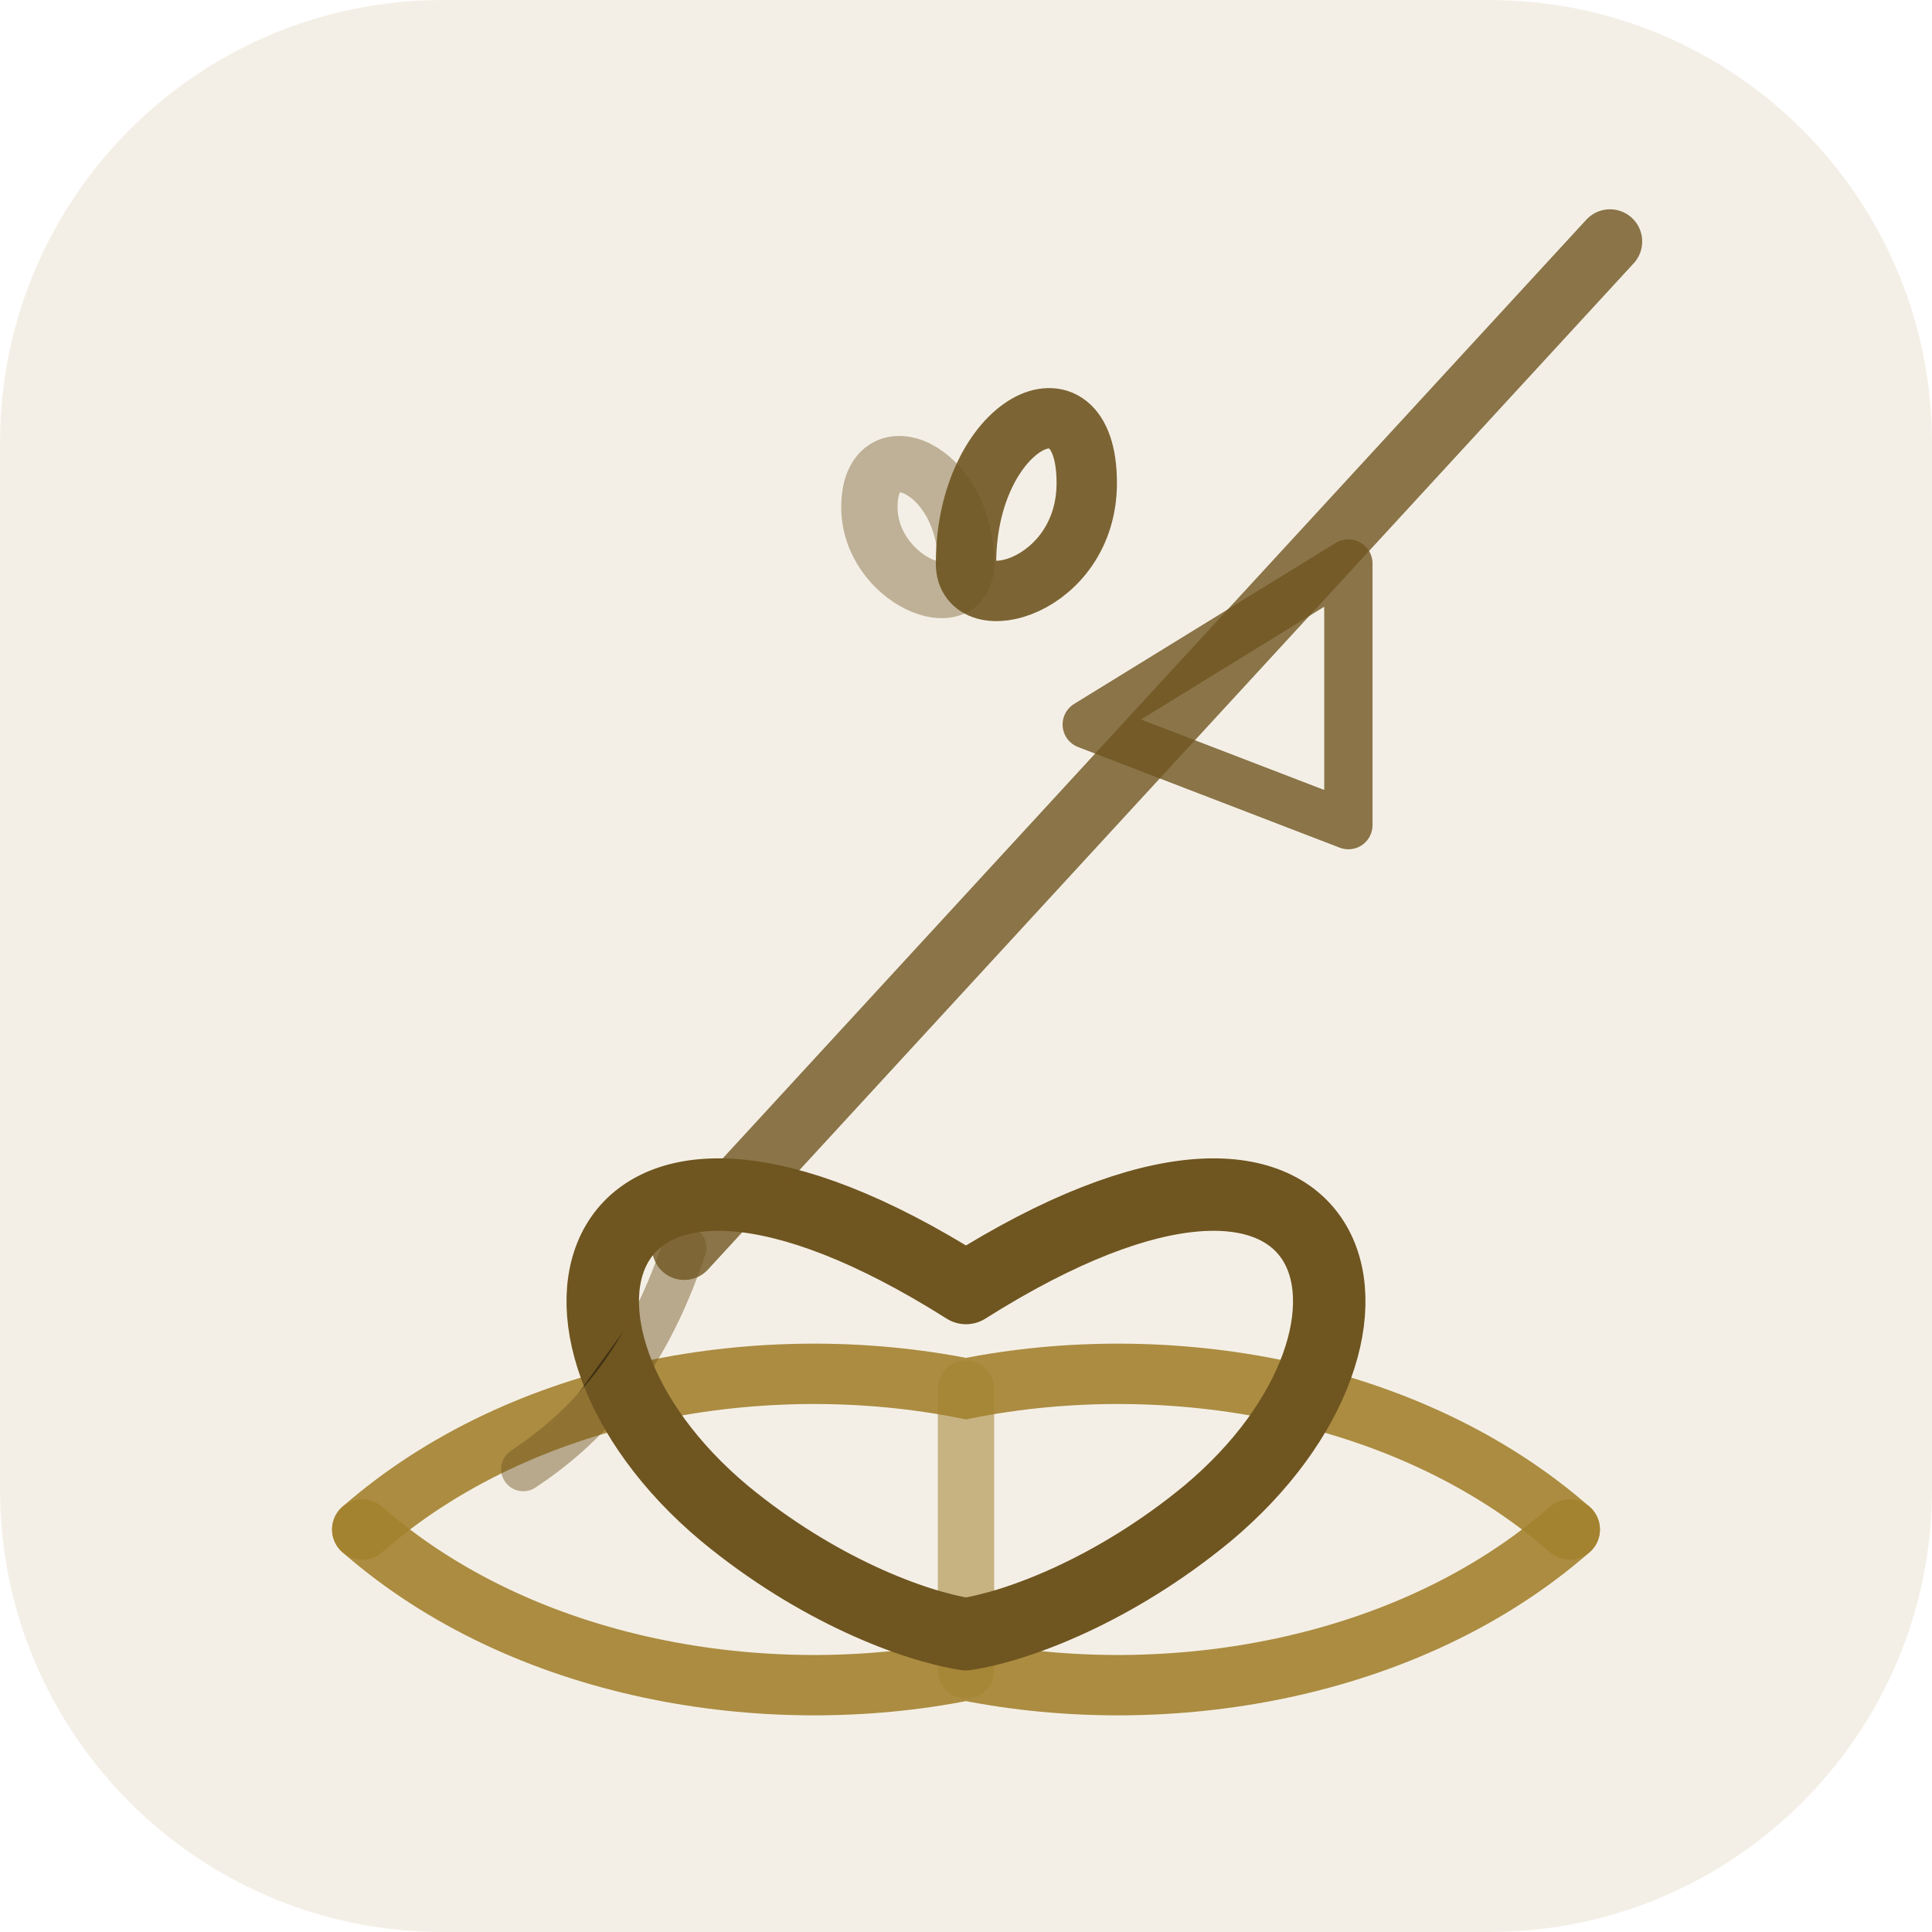
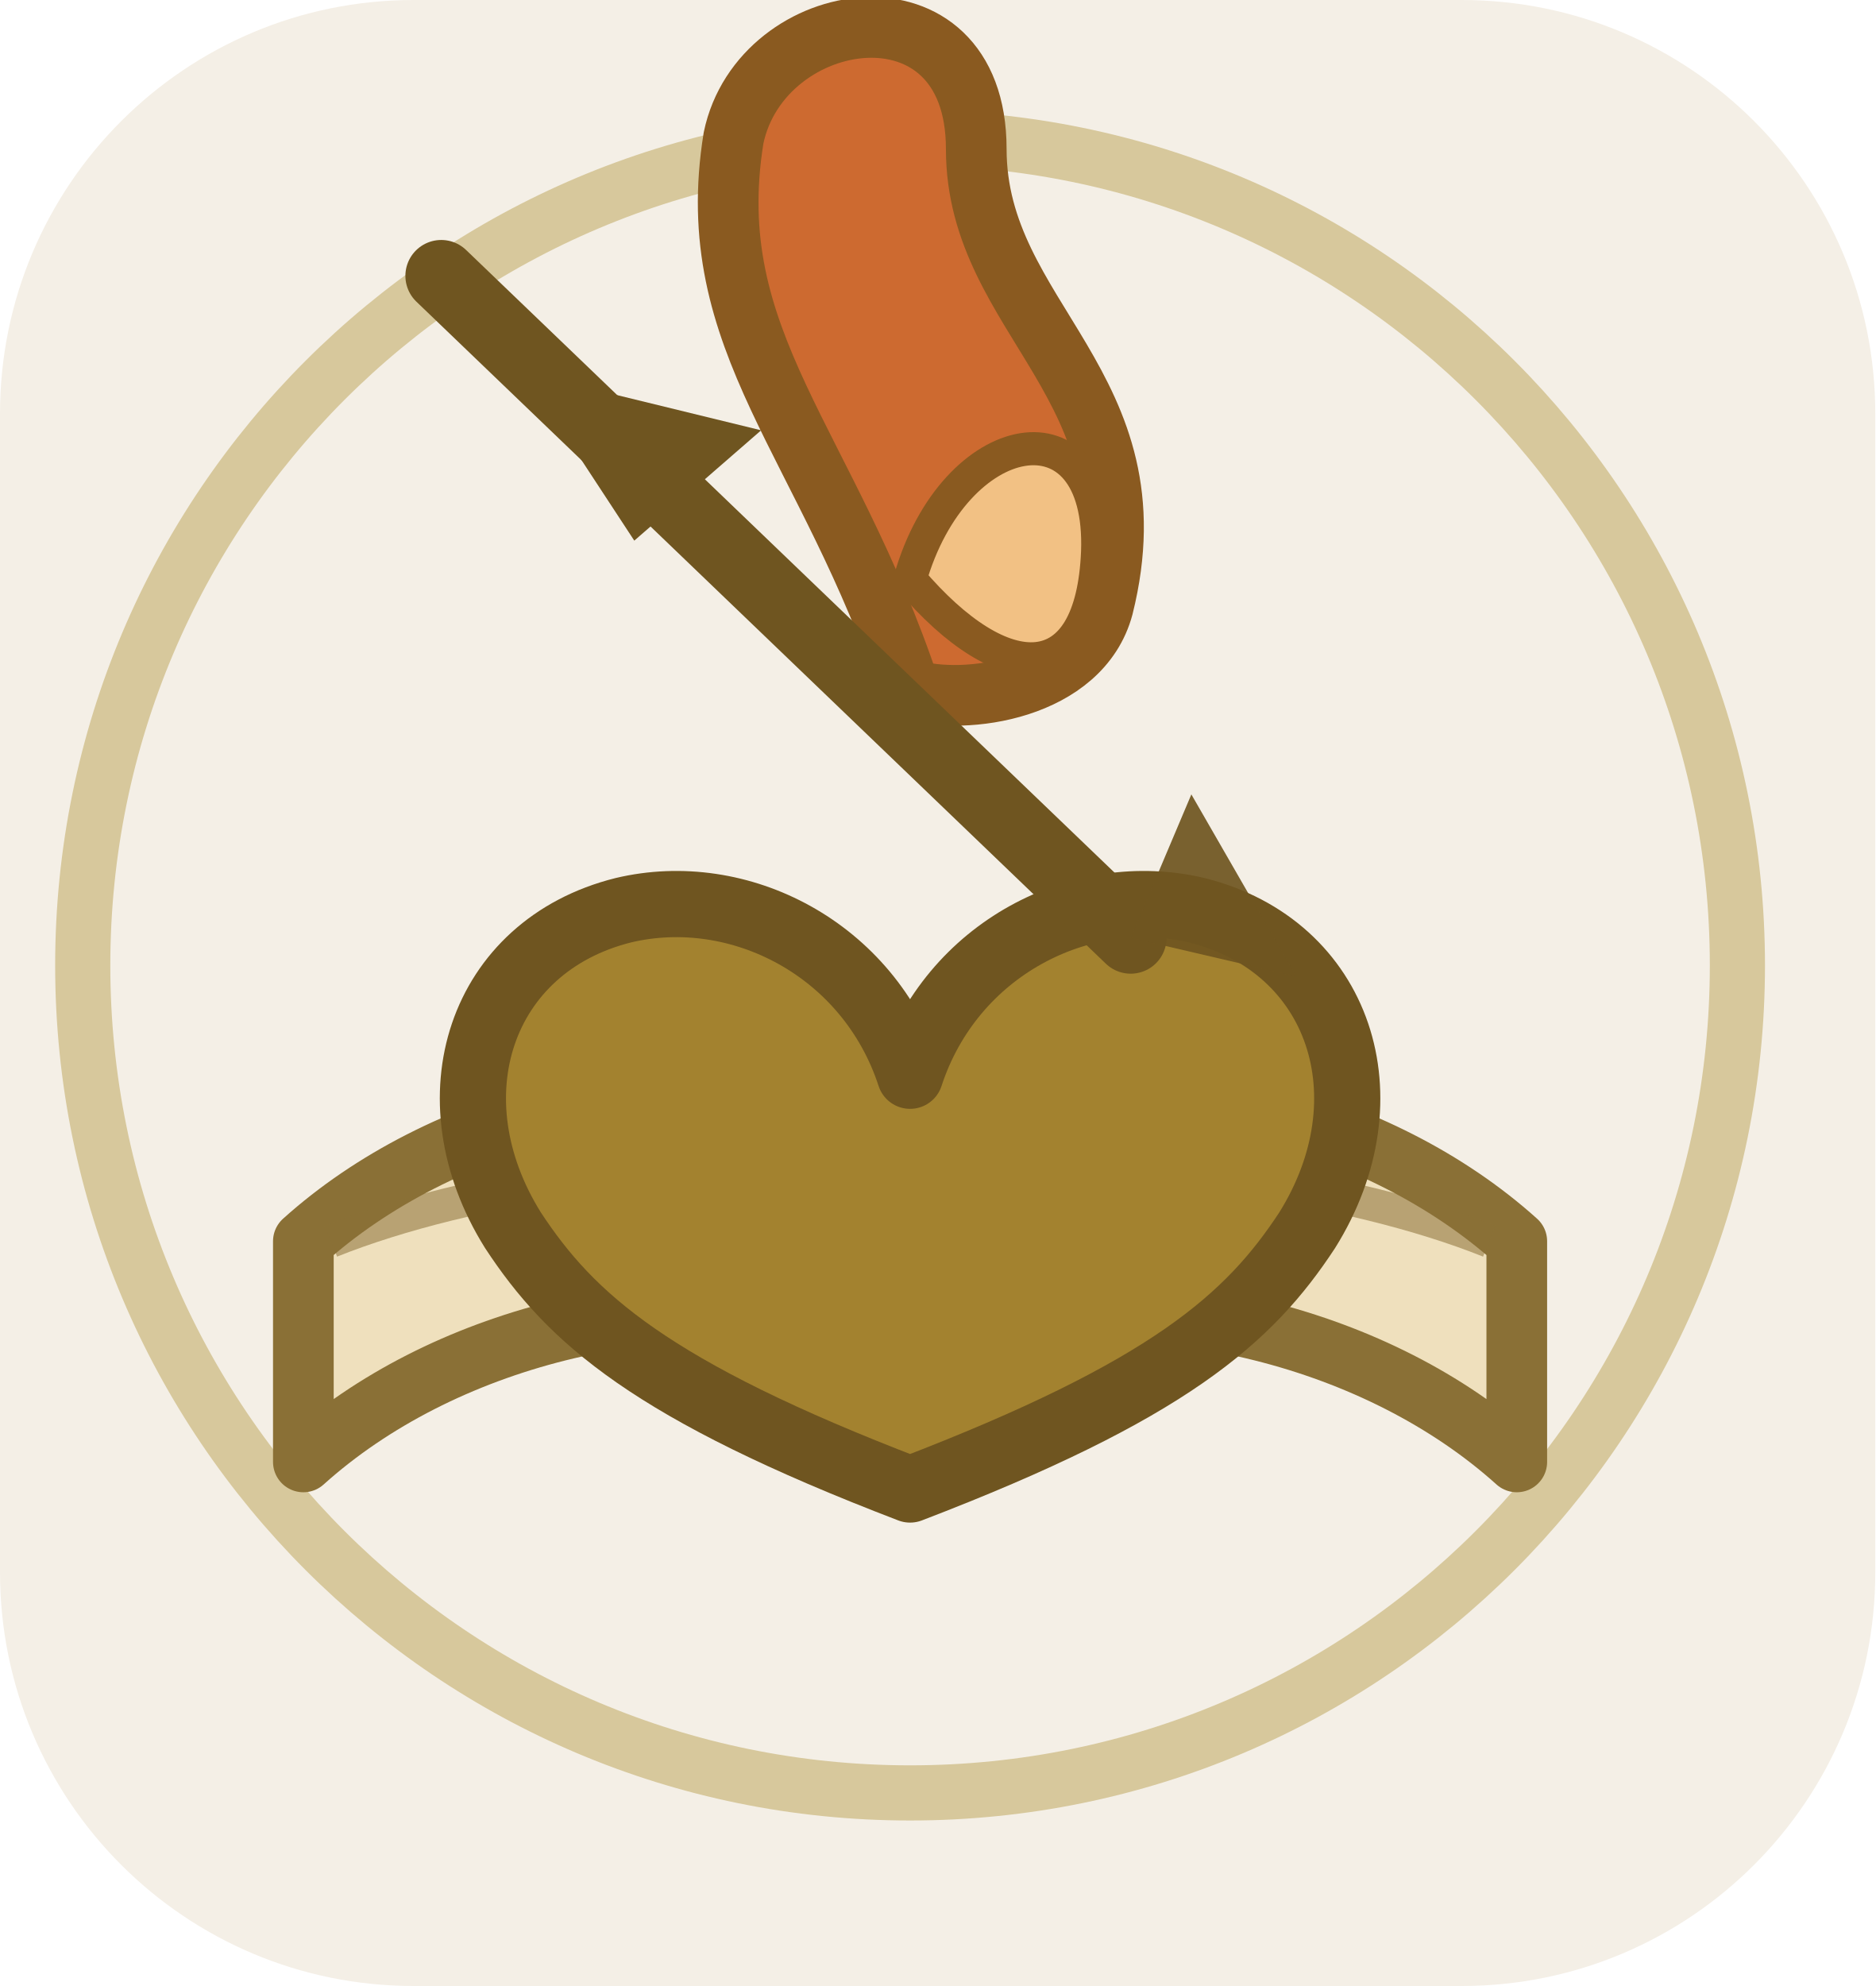
- <svg xmlns="http://www.w3.org/2000/svg" viewBox="0 0 48 48">
-   <rect width="48" height="48" rx="11" fill="#f4efe6" />
-   <path d="M9 38 C13 34.5 19 33.5 24 34.5 C29 33.5 35 34.5 39 38" fill="none" stroke="#a3822f" stroke-width="1.5" stroke-linecap="round" opacity=".9" />
-   <path d="M9 38 C13 41.5 19 42.5 24 41.5 C29 42.5 35 41.5 39 38" fill="none" stroke="#a3822f" stroke-width="1.5" stroke-linecap="round" opacity=".9" />
-   <path d="M24 34.5 C24 36.5 24 39.5 24 41.5" fill="none" stroke="#a3822f" stroke-width="1.4" stroke-linecap="round" opacity=".55" />
-   <path d="M24 14 C24 10.5 27 9 27 12 C27 14.6 24 15.4 24 14 Z" fill="none" stroke="#6f5520" stroke-width="1.5" stroke-linecap="round" stroke-linejoin="round" opacity=".9" />
-   <path d="M24 14 C24 11.6 21.6 10.6 21.6 12.6 C21.6 14.4 24 15.4 24 14 Z" fill="none" stroke="#6f5520" stroke-width="1.4" stroke-linecap="round" stroke-linejoin="round" opacity=".4" />
-   <path d="M24 32 C14.5 26 12.5 33 18 37.6 C20.3 39.5 22.7 40.4 24 40.6 C25.3 40.4 27.7 39.5 30 37.6 C35.5 33 33.5 26 24 32 Z" fill="none" stroke="#6f5520" stroke-width="1.8" stroke-linecap="round" stroke-linejoin="round" />
-   <path d="M40 6 L17 31" stroke="#6f5520" stroke-width="1.6" stroke-linecap="round" opacity=".8" />
-   <path d="M17 31 C16 34 14.5 35.5 13 36.5" stroke="#6f5520" stroke-width="1.1" stroke-linecap="round" opacity=".45" />
-   <path d="M33.5 14 L33.5 20.5 L27 18 Z" fill="none" stroke="#6f5520" stroke-width="1.2" stroke-linejoin="round" opacity=".8" />
+ <svg xmlns="http://www.w3.org/2000/svg" viewBox="0 0 68 72">
+   <rect width="68" height="72" rx="15" fill="#f4efe6" />
+   <circle cx="33" cy="35" r="30" fill="none" stroke="#d7c89c" stroke-width="2" />
+   <path d="M11 45 C16 40.5 24 38.5 31 40 L31 48 C24 46.5 16 48.5 11 53 Z" fill="#efe0bd" stroke="#8a7036" stroke-width="2.2" stroke-linejoin="round" />
+   <path d="M55 45 C50 40.5 42 38.5 35 40 L35 48 C42 46.5 50 48.5 55 53 Z" fill="#efe0bd" stroke="#8a7036" stroke-width="2.2" stroke-linejoin="round" />
+   <path d="M12 45 C17 43 25 41.8 31 42.6" stroke="#8a7036" stroke-width="1.2" fill="none" opacity=".55" />
+   <path d="M54 45 C49 43 41 41.8 35 42.6" stroke="#8a7036" stroke-width="1.2" fill="none" opacity=".55" />
+   <path d="M31 40 L31 48 L35 48 L35 40 Z" fill="#dfca94" stroke="#8a7036" stroke-width="1.3" />
+   <path d="M33 39 C31.5 34.4 26.8 32 22.6 33 C17.4 34.3 15.6 39.8 18.6 44.6 C20.7 47.8 23.6 50.4 33 54 C42.4 50.4 45.3 47.8 47.4 44.6 C50.4 39.8 48.6 34.3 43.4 33 C39.2 32 34.5 34.4 33 39 Z" fill="#a3822f" stroke="#6f5520" stroke-width="2.4" stroke-linecap="round" stroke-linejoin="round" />
+   <path d="M33 25 C30 16 25.4 12.4 26.6 5 C27.6 0.2 35.4 -1 35.4 5.4 C35.4 11.6 42 14 40 22 C39.2 25 35 25.6 33 25 Z" fill="#cd6a30" stroke="#8a5a20" stroke-width="2.2" stroke-linejoin="round" />
+   <path d="M33 21 C34.6 15.4 40 14.4 39.8 20 C39.6 25 36.4 25 33 21 Z" fill="#f2c184" stroke="#8a5a20" stroke-width="1.2" stroke-linejoin="round" />
+   <path d="M16 10 L41 34" stroke="#6f5520" stroke-width="2.6" stroke-linecap="round" />
+   <path d="M19 13.5 L23 19.6 L27.6 15.6 Z" fill="#6f5520" />
+   <path d="M41 34 L47 35.4 L43.2 28.8 Z" fill="#6f5520" opacity=".92" />
</svg>
